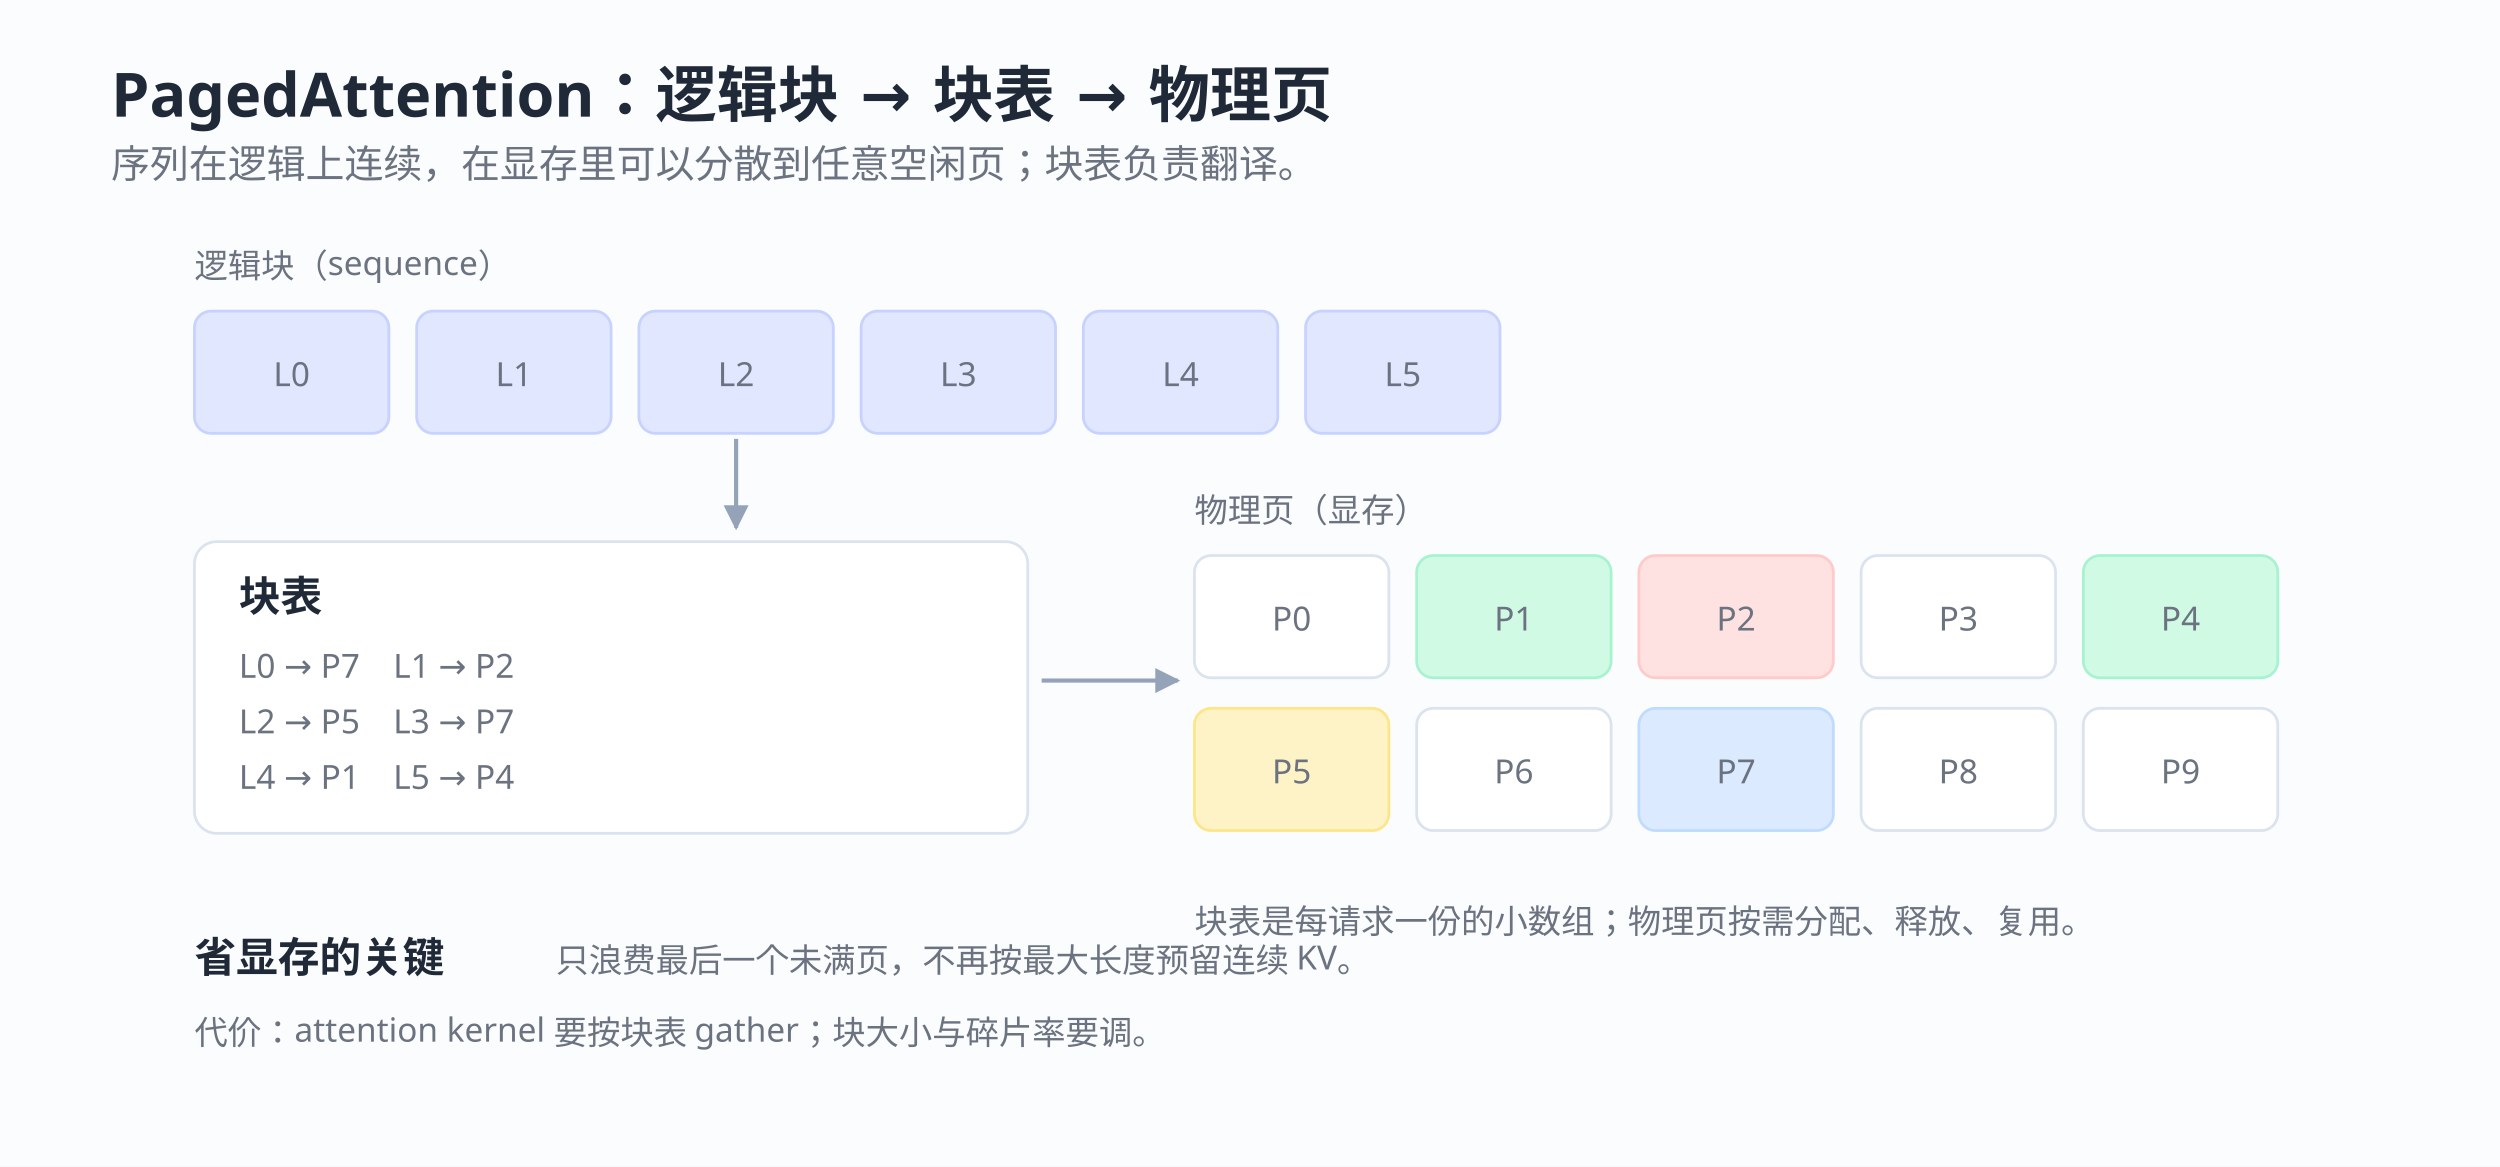
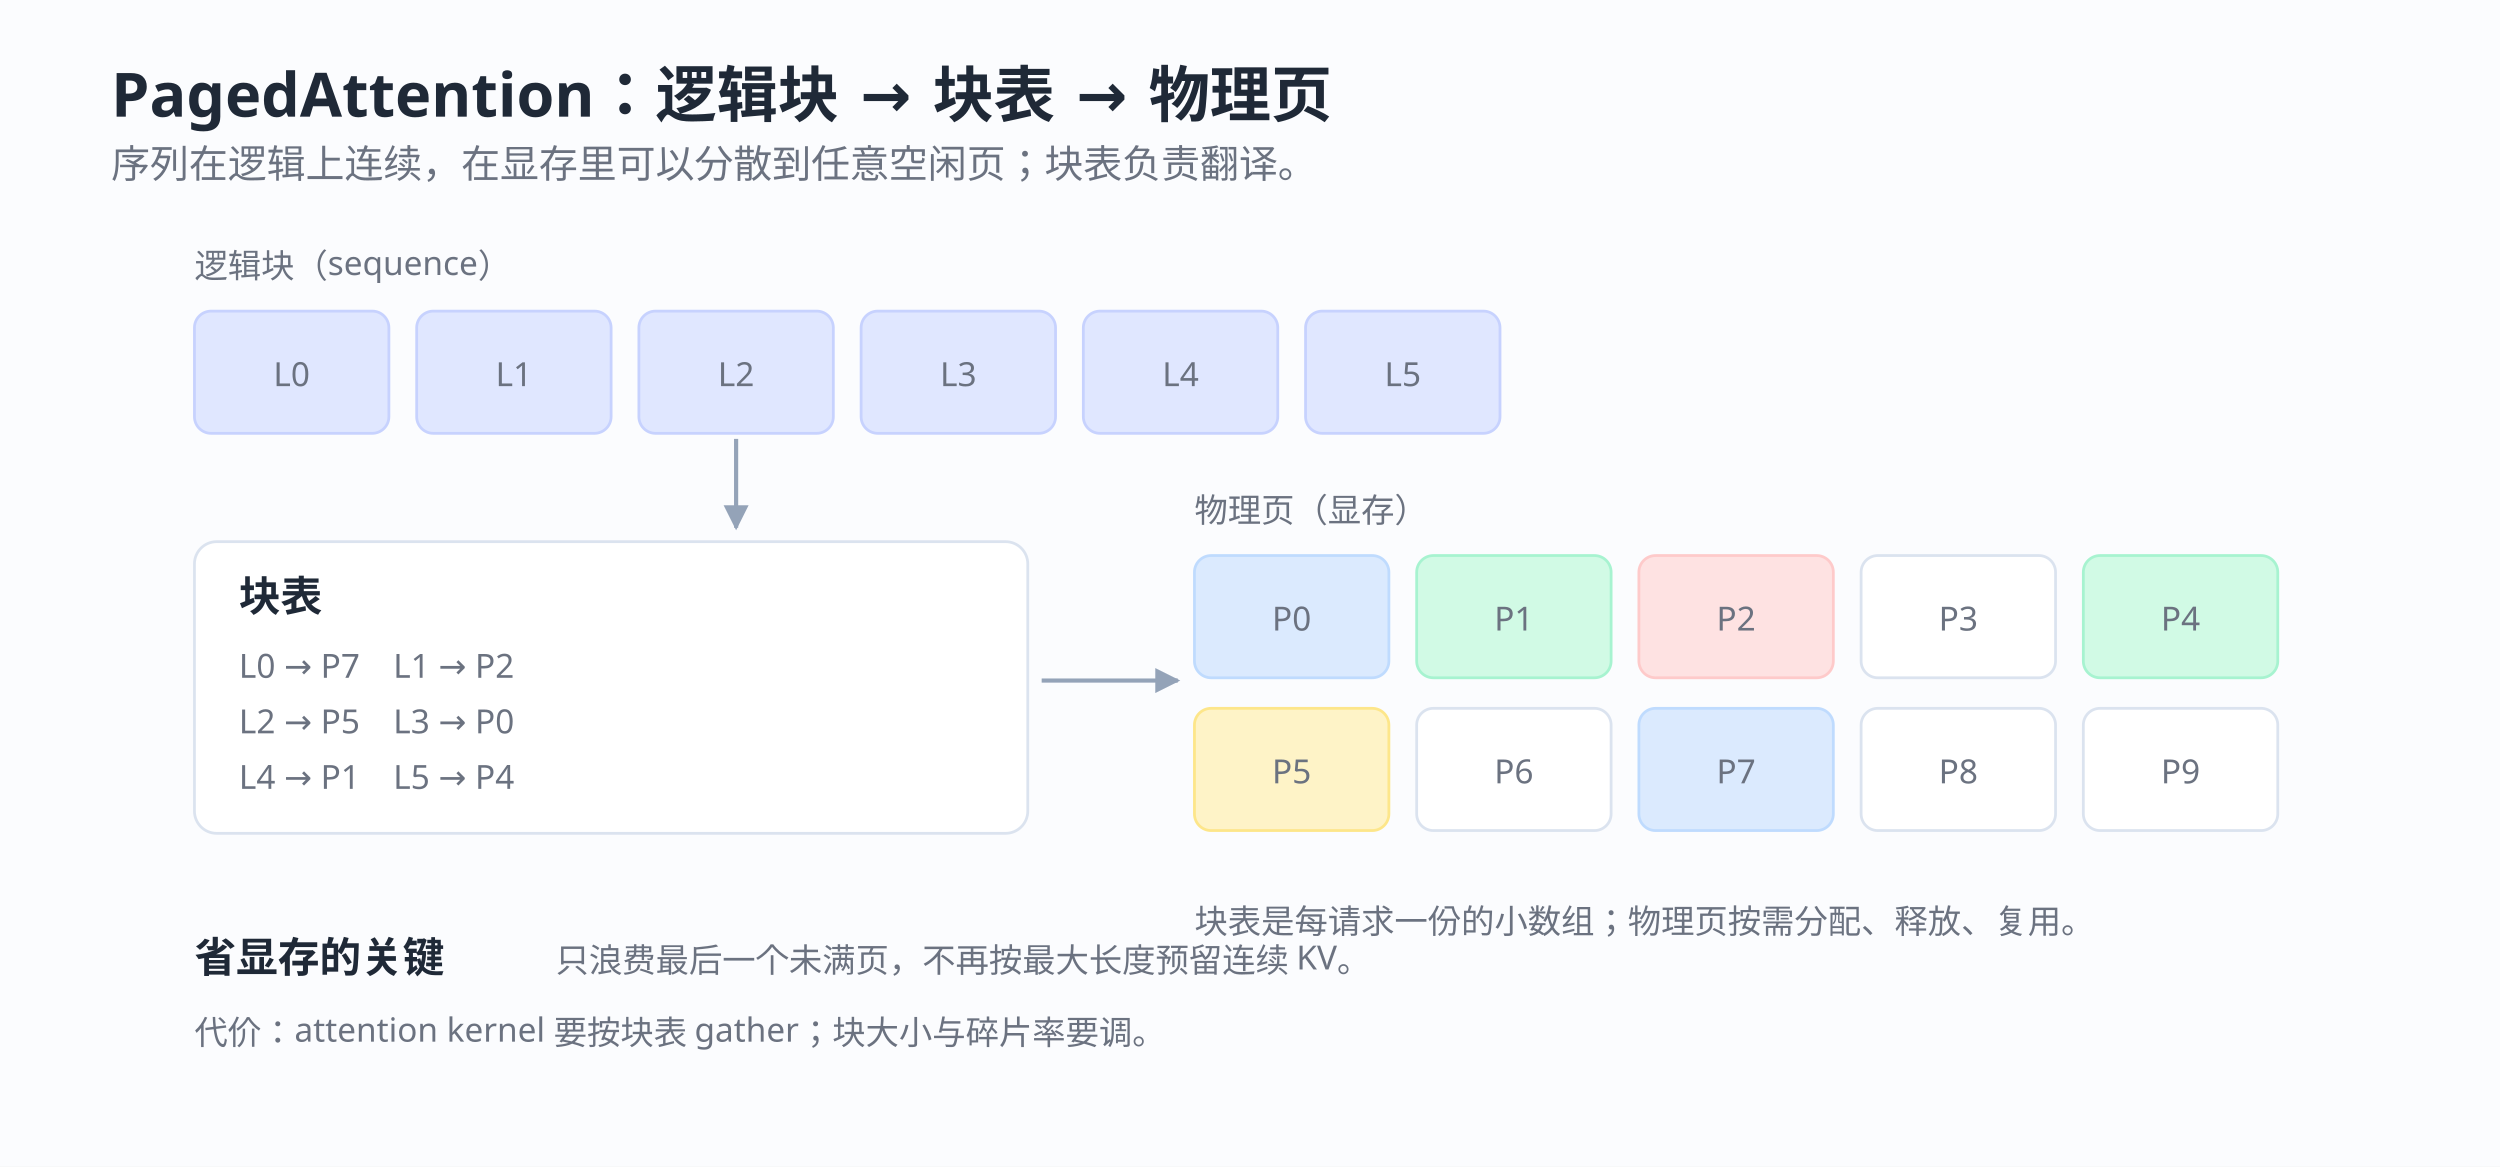
<svg xmlns="http://www.w3.org/2000/svg" viewBox="0 0 900 420" role="img" aria-label="PagedAttention 逻辑块到物理页的映射">
  <style>
text{font-family:"PingFang SC","Hiragino Sans GB","Microsoft YaHei",sans-serif}
.title{font-size:22px;font-weight:700;fill:#1f2937}.sub{font-size:14px;fill:#6b7280}
.label{font-size:15px;font-weight:700;fill:#1f2937}.small{font-size:12px;fill:#6b7280}
</style>
  <defs>
    <marker id="a" viewBox="0 0 10 10" refX="9" refY="5" markerWidth="6" markerHeight="6" orient="auto">
      <path d="M0,0 L10,5 L0,10 z" fill="#94a3b8" />
    </marker>
  </defs>
  <rect width="900" height="420" fill="#fbfcfe" />
  <text x="40" y="42" class="title">PagedAttention：逻辑块 → 块表 → 物理页</text>
  <text x="40" y="64" class="sub">序列在逻辑上连续，在显存里可以分散到任意空闲页；块表负责翻译。</text>
  <text x="70" y="100" class="small">逻辑块（sequence）</text>
  <g>
    <rect x="70" y="112" width="70" height="44" rx="6" fill="#e0e7ff" stroke="#c7d2fe" />
    <text x="105" y="139" class="small" text-anchor="middle">L0</text>
    <rect x="150" y="112" width="70" height="44" rx="6" fill="#e0e7ff" stroke="#c7d2fe" />
    <text x="185" y="139" class="small" text-anchor="middle">L1</text>
    <rect x="230" y="112" width="70" height="44" rx="6" fill="#e0e7ff" stroke="#c7d2fe" />
    <text x="265" y="139" class="small" text-anchor="middle">L2</text>
    <rect x="310" y="112" width="70" height="44" rx="6" fill="#e0e7ff" stroke="#c7d2fe" />
    <text x="345" y="139" class="small" text-anchor="middle">L3</text>
    <rect x="390" y="112" width="70" height="44" rx="6" fill="#e0e7ff" stroke="#c7d2fe" />
    <text x="425" y="139" class="small" text-anchor="middle">L4</text>
    <rect x="470" y="112" width="70" height="44" rx="6" fill="#e0e7ff" stroke="#c7d2fe" />
    <text x="505" y="139" class="small" text-anchor="middle">L5</text>
  </g>
  <line x1="265" y1="158" x2="265" y2="190" stroke="#94a3b8" stroke-width="1.5" marker-end="url(#a)" />
  <rect x="70" y="195" width="300" height="105" rx="8" fill="#fff" stroke="#dbe3ef" />
  <text x="86" y="220" class="label">块表</text>
  <text x="86" y="244" class="small">L0 → P7　L1 → P2</text>
-   <text x="86" y="264" class="small">L2 → P5　L3 → P7</text>
+   <text x="86" y="264" class="small">L2 → P5　L3 → P0</text>
  <text x="86" y="284" class="small">L4 → P1　L5 → P4</text>
  <text x="430" y="188" class="small">物理页（显存）</text>
  <g>
-     <rect x="430" y="200" width="70" height="44" rx="6" fill="#fff" stroke="#dbe3ef" />
+     <rect x="430" y="200" width="70" height="44" rx="6" fill="#dbeafe" stroke="#bfdbfe" />
    <text x="465" y="227" class="small" text-anchor="middle">P0</text>
    <rect x="510" y="200" width="70" height="44" rx="6" fill="#d1fae5" stroke="#a7f3d0" />
    <text x="545" y="227" class="small" text-anchor="middle">P1</text>
    <rect x="590" y="200" width="70" height="44" rx="6" fill="#fee2e2" stroke="#fecaca" />
    <text x="625" y="227" class="small" text-anchor="middle">P2</text>
    <rect x="670" y="200" width="70" height="44" rx="6" fill="#fff" stroke="#dbe3ef" />
    <text x="705" y="227" class="small" text-anchor="middle">P3</text>
    <rect x="750" y="200" width="70" height="44" rx="6" fill="#d1fae5" stroke="#a7f3d0" />
    <text x="785" y="227" class="small" text-anchor="middle">P4</text>
    <rect x="430" y="255" width="70" height="44" rx="6" fill="#fef3c7" stroke="#fde68a" />
    <text x="465" y="282" class="small" text-anchor="middle">P5</text>
    <rect x="510" y="255" width="70" height="44" rx="6" fill="#fff" stroke="#dbe3ef" />
    <text x="545" y="282" class="small" text-anchor="middle">P6</text>
    <rect x="590" y="255" width="70" height="44" rx="6" fill="#dbeafe" stroke="#bfdbfe" />
    <text x="625" y="282" class="small" text-anchor="middle">P7</text>
    <rect x="670" y="255" width="70" height="44" rx="6" fill="#fff" stroke="#dbe3ef" />
    <text x="705" y="282" class="small" text-anchor="middle">P8</text>
    <rect x="750" y="255" width="70" height="44" rx="6" fill="#fff" stroke="#dbe3ef" />
    <text x="785" y="282" class="small" text-anchor="middle">P9</text>
  </g>
  <line x1="375" y1="245" x2="424" y2="245" stroke="#94a3b8" stroke-width="1.5" marker-end="url(#a)" />
  <text x="70" y="350" class="label">省显存的关键</text>
  <text x="200" y="350" class="small">只浪费最后一个未满页，不再按最大长度预留连续 KV。</text>
  <text x="70" y="376" class="small">代价：attention kernel 要按块表 gather；块大小与碎片率要调。</text>
  <text x="430" y="336" class="small">块表是每请求一份的小数组；物理页按需分配、释放、复用。</text>
</svg>
